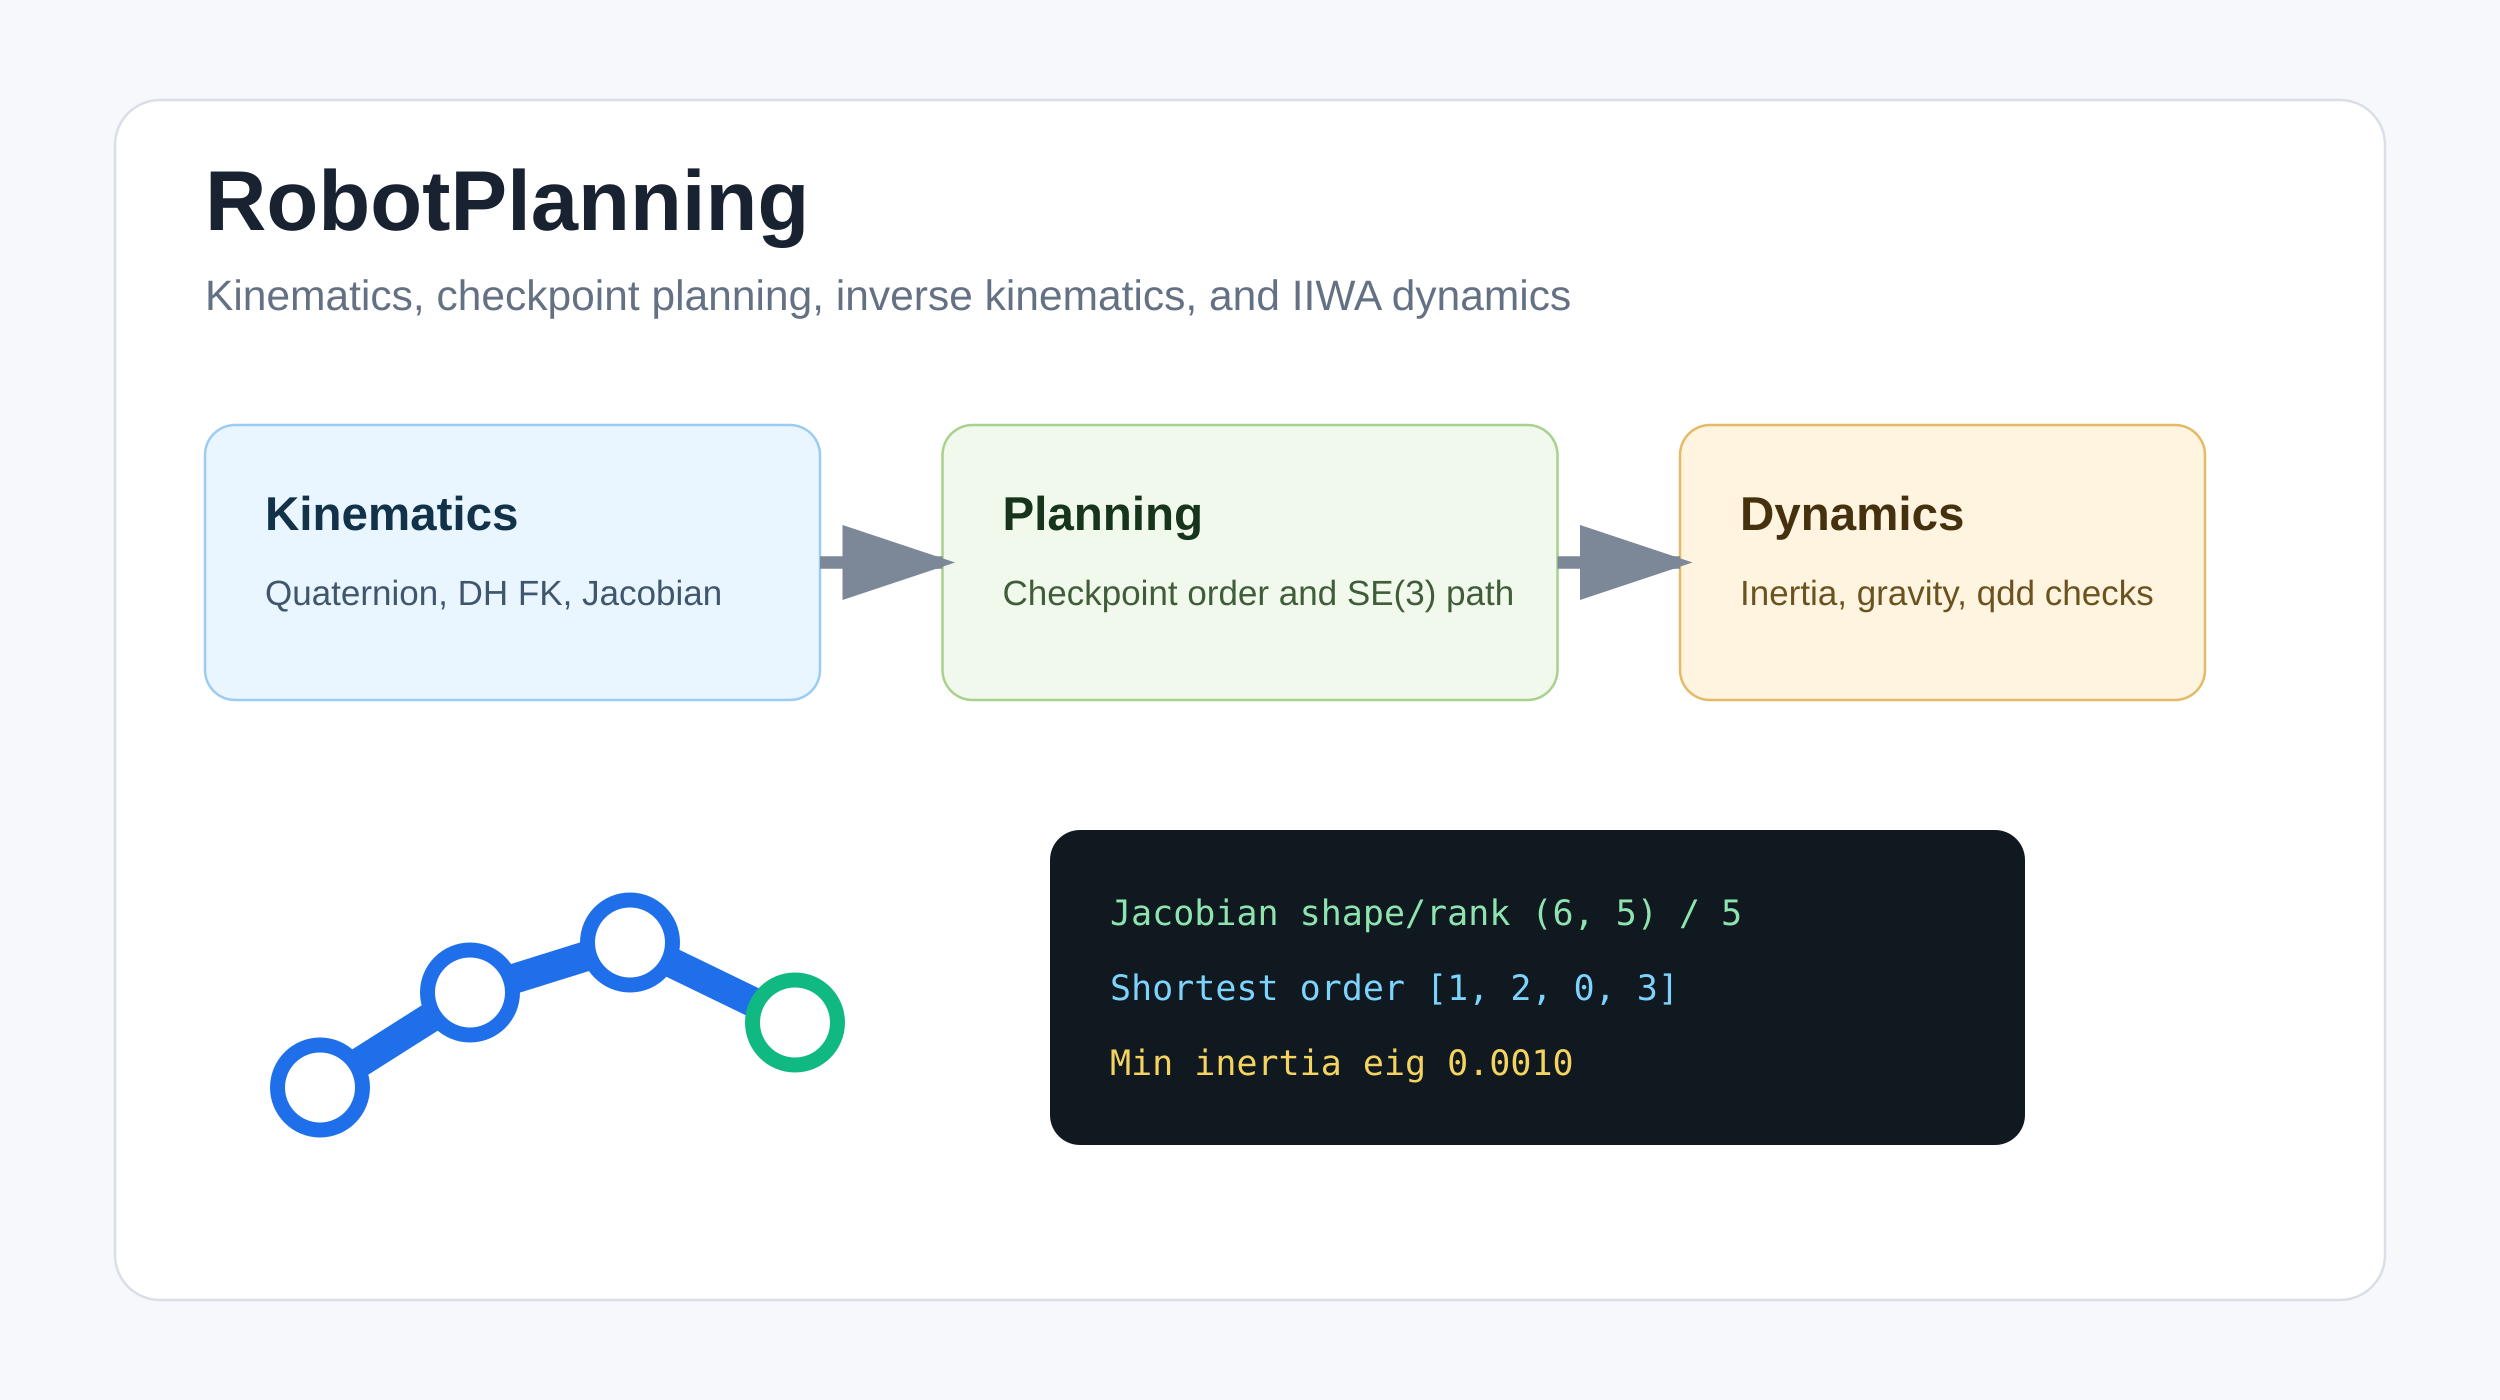
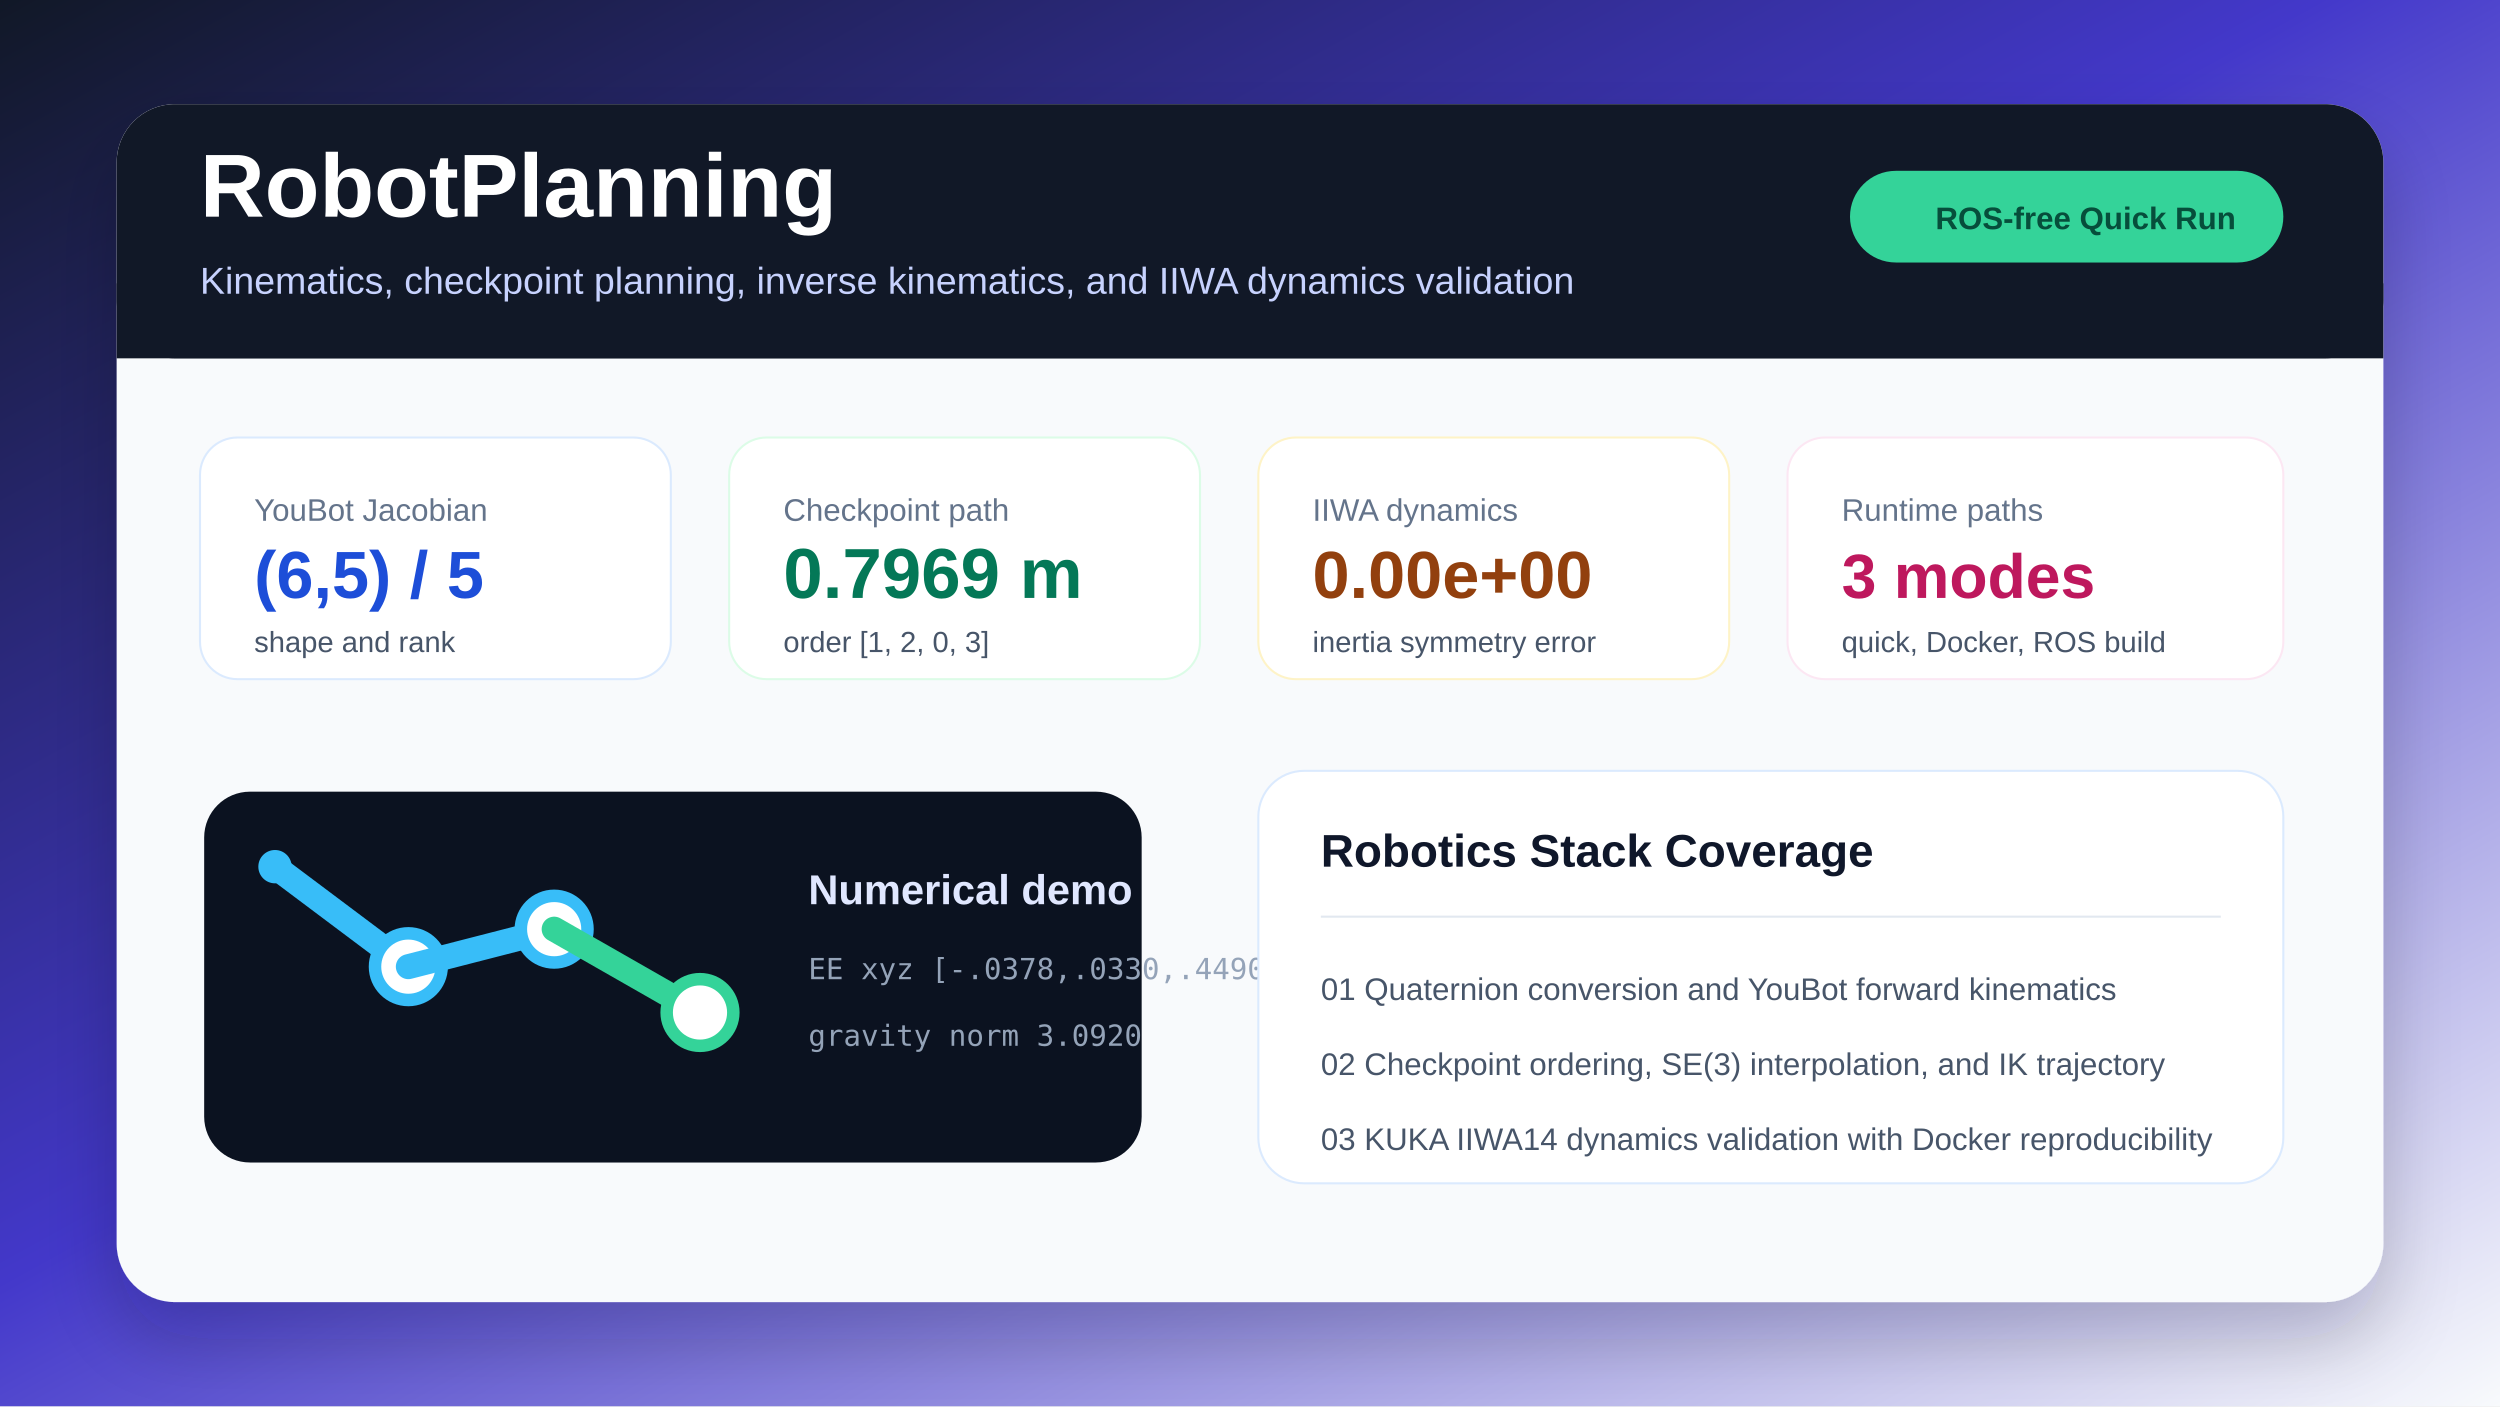
- <svg xmlns="http://www.w3.org/2000/svg" width="1000" height="560" viewBox="0 0 1000 560" role="img" aria-labelledby="title desc">
-   <rect width="1000" height="560" fill="#f7f8fb" />
-   <rect x="46" y="40" width="908" height="480" rx="18" fill="#ffffff" stroke="#d9dee7" />
-   <text x="82" y="92" fill="#182230" font-family="Arial, sans-serif" font-size="34" font-weight="700">RobotPlanning</text>
-   <text x="82" y="124" fill="#647184" font-family="Arial, sans-serif" font-size="17">Kinematics, checkpoint planning, inverse kinematics, and IIWA dynamics</text>
-   <g transform="translate(82 170)">
-     <rect width="246" height="110" rx="12" fill="#e9f5ff" stroke="#9cccf2" />
-     <text x="24" y="42" fill="#12324a" font-family="Arial, sans-serif" font-size="19" font-weight="700">Kinematics</text>
-     <text x="24" y="72" fill="#40566d" font-family="Arial, sans-serif" font-size="14">Quaternion, DH FK, Jacobian</text>
+ <svg xmlns="http://www.w3.org/2000/svg" width="1200" height="675" viewBox="0 0 1200 675" role="img" aria-labelledby="title desc">
+   <defs>
+     <linearGradient id="bg" x1="0" y1="0" x2="1" y2="1">
+       <stop offset="0" stop-color="#111827" />
+       <stop offset="0.46" stop-color="#4338ca" />
+       <stop offset="1" stop-color="#f8fafc" />
+     </linearGradient>
+     <filter id="shadow" x="-20%" y="-20%" width="140%" height="140%">
+       <feDropShadow dx="0" dy="18" stdDeviation="18" flood-color="#0f172a" flood-opacity="0.22" />
+     </filter>
+   </defs>
+   <rect width="1200" height="675" fill="url(#bg)" />
+   <rect x="56" y="50" width="1088" height="575" rx="28" fill="#f8fafc" filter="url(#shadow)" />
+   <rect x="56" y="50" width="1088" height="122" rx="28" fill="#111827" />
+   <rect x="56" y="136" width="1088" height="36" fill="#111827" />
+   <text x="96" y="104" fill="#ffffff" font-family="Arial, sans-serif" font-size="43" font-weight="700">RobotPlanning</text>
+   <text x="96" y="141" fill="#c7d2fe" font-family="Arial, sans-serif" font-size="18">Kinematics, checkpoint planning, inverse kinematics, and IIWA dynamics validation</text>
+   <rect x="888" y="82" width="208" height="44" rx="22" fill="#34d399" />
+   <text x="929" y="110" fill="#064e3b" font-family="Arial, sans-serif" font-size="15" font-weight="700">ROS-free Quick Run</text>
+   <g font-family="Arial, sans-serif">
+     <rect x="96" y="210" width="226" height="116" rx="18" fill="#ffffff" stroke="#dbeafe" />
+     <text x="122" y="250" fill="#64748b" font-size="15">YouBot Jacobian</text>
+     <text x="122" y="287" fill="#1d4ed8" font-size="32" font-weight="700">(6,5) / 5</text>
+     <text x="122" y="313" fill="#475569" font-size="14">shape and rank</text>
+     <rect x="350" y="210" width="226" height="116" rx="18" fill="#ffffff" stroke="#dcfce7" />
+     <text x="376" y="250" fill="#64748b" font-size="15">Checkpoint path</text>
+     <text x="376" y="287" fill="#047857" font-size="34" font-weight="700">0.7969 m</text>
+     <text x="376" y="313" fill="#475569" font-size="14">order [1, 2, 0, 3]</text>
+     <rect x="604" y="210" width="226" height="116" rx="18" fill="#ffffff" stroke="#fef3c7" />
+     <text x="630" y="250" fill="#64748b" font-size="15">IIWA dynamics</text>
+     <text x="630" y="287" fill="#92400e" font-size="32" font-weight="700">0.00e+00</text>
+     <text x="630" y="313" fill="#475569" font-size="14">inertia symmetry error</text>
+     <rect x="858" y="210" width="238" height="116" rx="18" fill="#ffffff" stroke="#fce7f3" />
+     <text x="884" y="250" fill="#64748b" font-size="15">Runtime paths</text>
+     <text x="884" y="287" fill="#be185d" font-size="30" font-weight="700">3 modes</text>
+     <text x="884" y="313" fill="#475569" font-size="14">quick, Docker, ROS build</text>
  </g>
-   <g transform="translate(377 170)">
-     <rect width="246" height="110" rx="12" fill="#f1f8ec" stroke="#a8d18d" />
-     <text x="24" y="42" fill="#17351c" font-family="Arial, sans-serif" font-size="19" font-weight="700">Planning</text>
-     <text x="24" y="72" fill="#405d3a" font-family="Arial, sans-serif" font-size="14">Checkpoint order and SE(3) path</text>
+   <g transform="translate(98 380)">
+     <rect width="450" height="178" rx="22" fill="#0b1220" />
+     <circle cx="34" cy="36" r="8" fill="#38bdf8" />
+     <line x1="34" y1="36" x2="98" y2="84" stroke="#38bdf8" stroke-width="12" stroke-linecap="round" />
+     <circle cx="98" cy="84" r="16" fill="#ffffff" stroke="#38bdf8" stroke-width="6" />
+     <line x1="98" y1="84" x2="168" y2="66" stroke="#38bdf8" stroke-width="12" stroke-linecap="round" />
+     <circle cx="168" cy="66" r="16" fill="#ffffff" stroke="#38bdf8" stroke-width="6" />
+     <line x1="168" y1="66" x2="238" y2="106" stroke="#34d399" stroke-width="12" stroke-linecap="round" />
+     <circle cx="238" cy="106" r="16" fill="#ffffff" stroke="#34d399" stroke-width="6" />
+     <text x="290" y="54" fill="#e0e7ff" font-family="Arial, sans-serif" font-size="20" font-weight="700">Numerical demo</text>
+     <text x="290" y="90" fill="#94a3b8" font-family="Menlo, Consolas, monospace" font-size="14">EE xyz [-.0378,.0330,.4490]</text>
+     <text x="290" y="122" fill="#94a3b8" font-family="Menlo, Consolas, monospace" font-size="14">gravity norm 3.0920</text>
  </g>
-   <g transform="translate(672 170)">
-     <rect width="210" height="110" rx="12" fill="#fff4df" stroke="#e3bb68" />
-     <text x="24" y="42" fill="#46310f" font-family="Arial, sans-serif" font-size="19" font-weight="700">Dynamics</text>
-     <text x="24" y="72" fill="#6b531f" font-family="Arial, sans-serif" font-size="14">Inertia, gravity, qdd checks</text>
-   </g>
-   <path d="M328 225 H377" stroke="#7c8797" stroke-width="5" marker-end="url(#arrow)" />
-   <path d="M623 225 H672" stroke="#7c8797" stroke-width="5" marker-end="url(#arrow)" />
-   <defs>
-     <marker id="arrow" markerWidth="10" markerHeight="10" refX="8" refY="3" orient="auto" markerUnits="strokeWidth">
-       <path d="M0,0 L0,6 L9,3 z" fill="#7c8797" />
-     </marker>
-   </defs>
-   <g transform="translate(128 335)">
-     <line x1="0" y1="100" x2="60" y2="62" stroke="#1f6feb" stroke-width="12" stroke-linecap="round" />
-     <line x1="60" y1="62" x2="124" y2="42" stroke="#1f6feb" stroke-width="12" stroke-linecap="round" />
-     <line x1="124" y1="42" x2="190" y2="74" stroke="#1f6feb" stroke-width="12" stroke-linecap="round" />
-     <circle cx="0" cy="100" r="17" fill="#ffffff" stroke="#1f6feb" stroke-width="6" />
-     <circle cx="60" cy="62" r="17" fill="#ffffff" stroke="#1f6feb" stroke-width="6" />
-     <circle cx="124" cy="42" r="17" fill="#ffffff" stroke="#1f6feb" stroke-width="6" />
-     <circle cx="190" cy="74" r="17" fill="#ffffff" stroke="#10b981" stroke-width="6" />
-   </g>
-   <g transform="translate(420 332)">
-     <rect width="390" height="126" rx="12" fill="#101820" />
-     <text x="24" y="38" fill="#8ee4af" font-family="Menlo, Consolas, monospace" font-size="14">Jacobian shape/rank  (6, 5) / 5</text>
-     <text x="24" y="68" fill="#7dd3fc" font-family="Menlo, Consolas, monospace" font-size="14">Shortest order       [1, 2, 0, 3]</text>
-     <text x="24" y="98" fill="#f4d35e" font-family="Menlo, Consolas, monospace" font-size="14">Min inertia eig      0.0010</text>
+   <g transform="translate(604 370)">
+     <rect width="492" height="198" rx="22" fill="#ffffff" stroke="#dbeafe" />
+     <text x="30" y="46" fill="#0f172a" font-family="Arial, sans-serif" font-size="22" font-weight="700">Robotics Stack Coverage</text>
+     <line x1="30" y1="70" x2="462" y2="70" stroke="#e2e8f0" />
+     <text x="30" y="110" fill="#475569" font-family="Arial, sans-serif" font-size="15">01  Quaternion conversion and YouBot forward kinematics</text>
+     <text x="30" y="146" fill="#475569" font-family="Arial, sans-serif" font-size="15">02  Checkpoint ordering, SE(3) interpolation, and IK trajectory</text>
+     <text x="30" y="182" fill="#475569" font-family="Arial, sans-serif" font-size="15">03  KUKA IIWA14 dynamics validation with Docker reproducibility</text>
  </g>
</svg>
